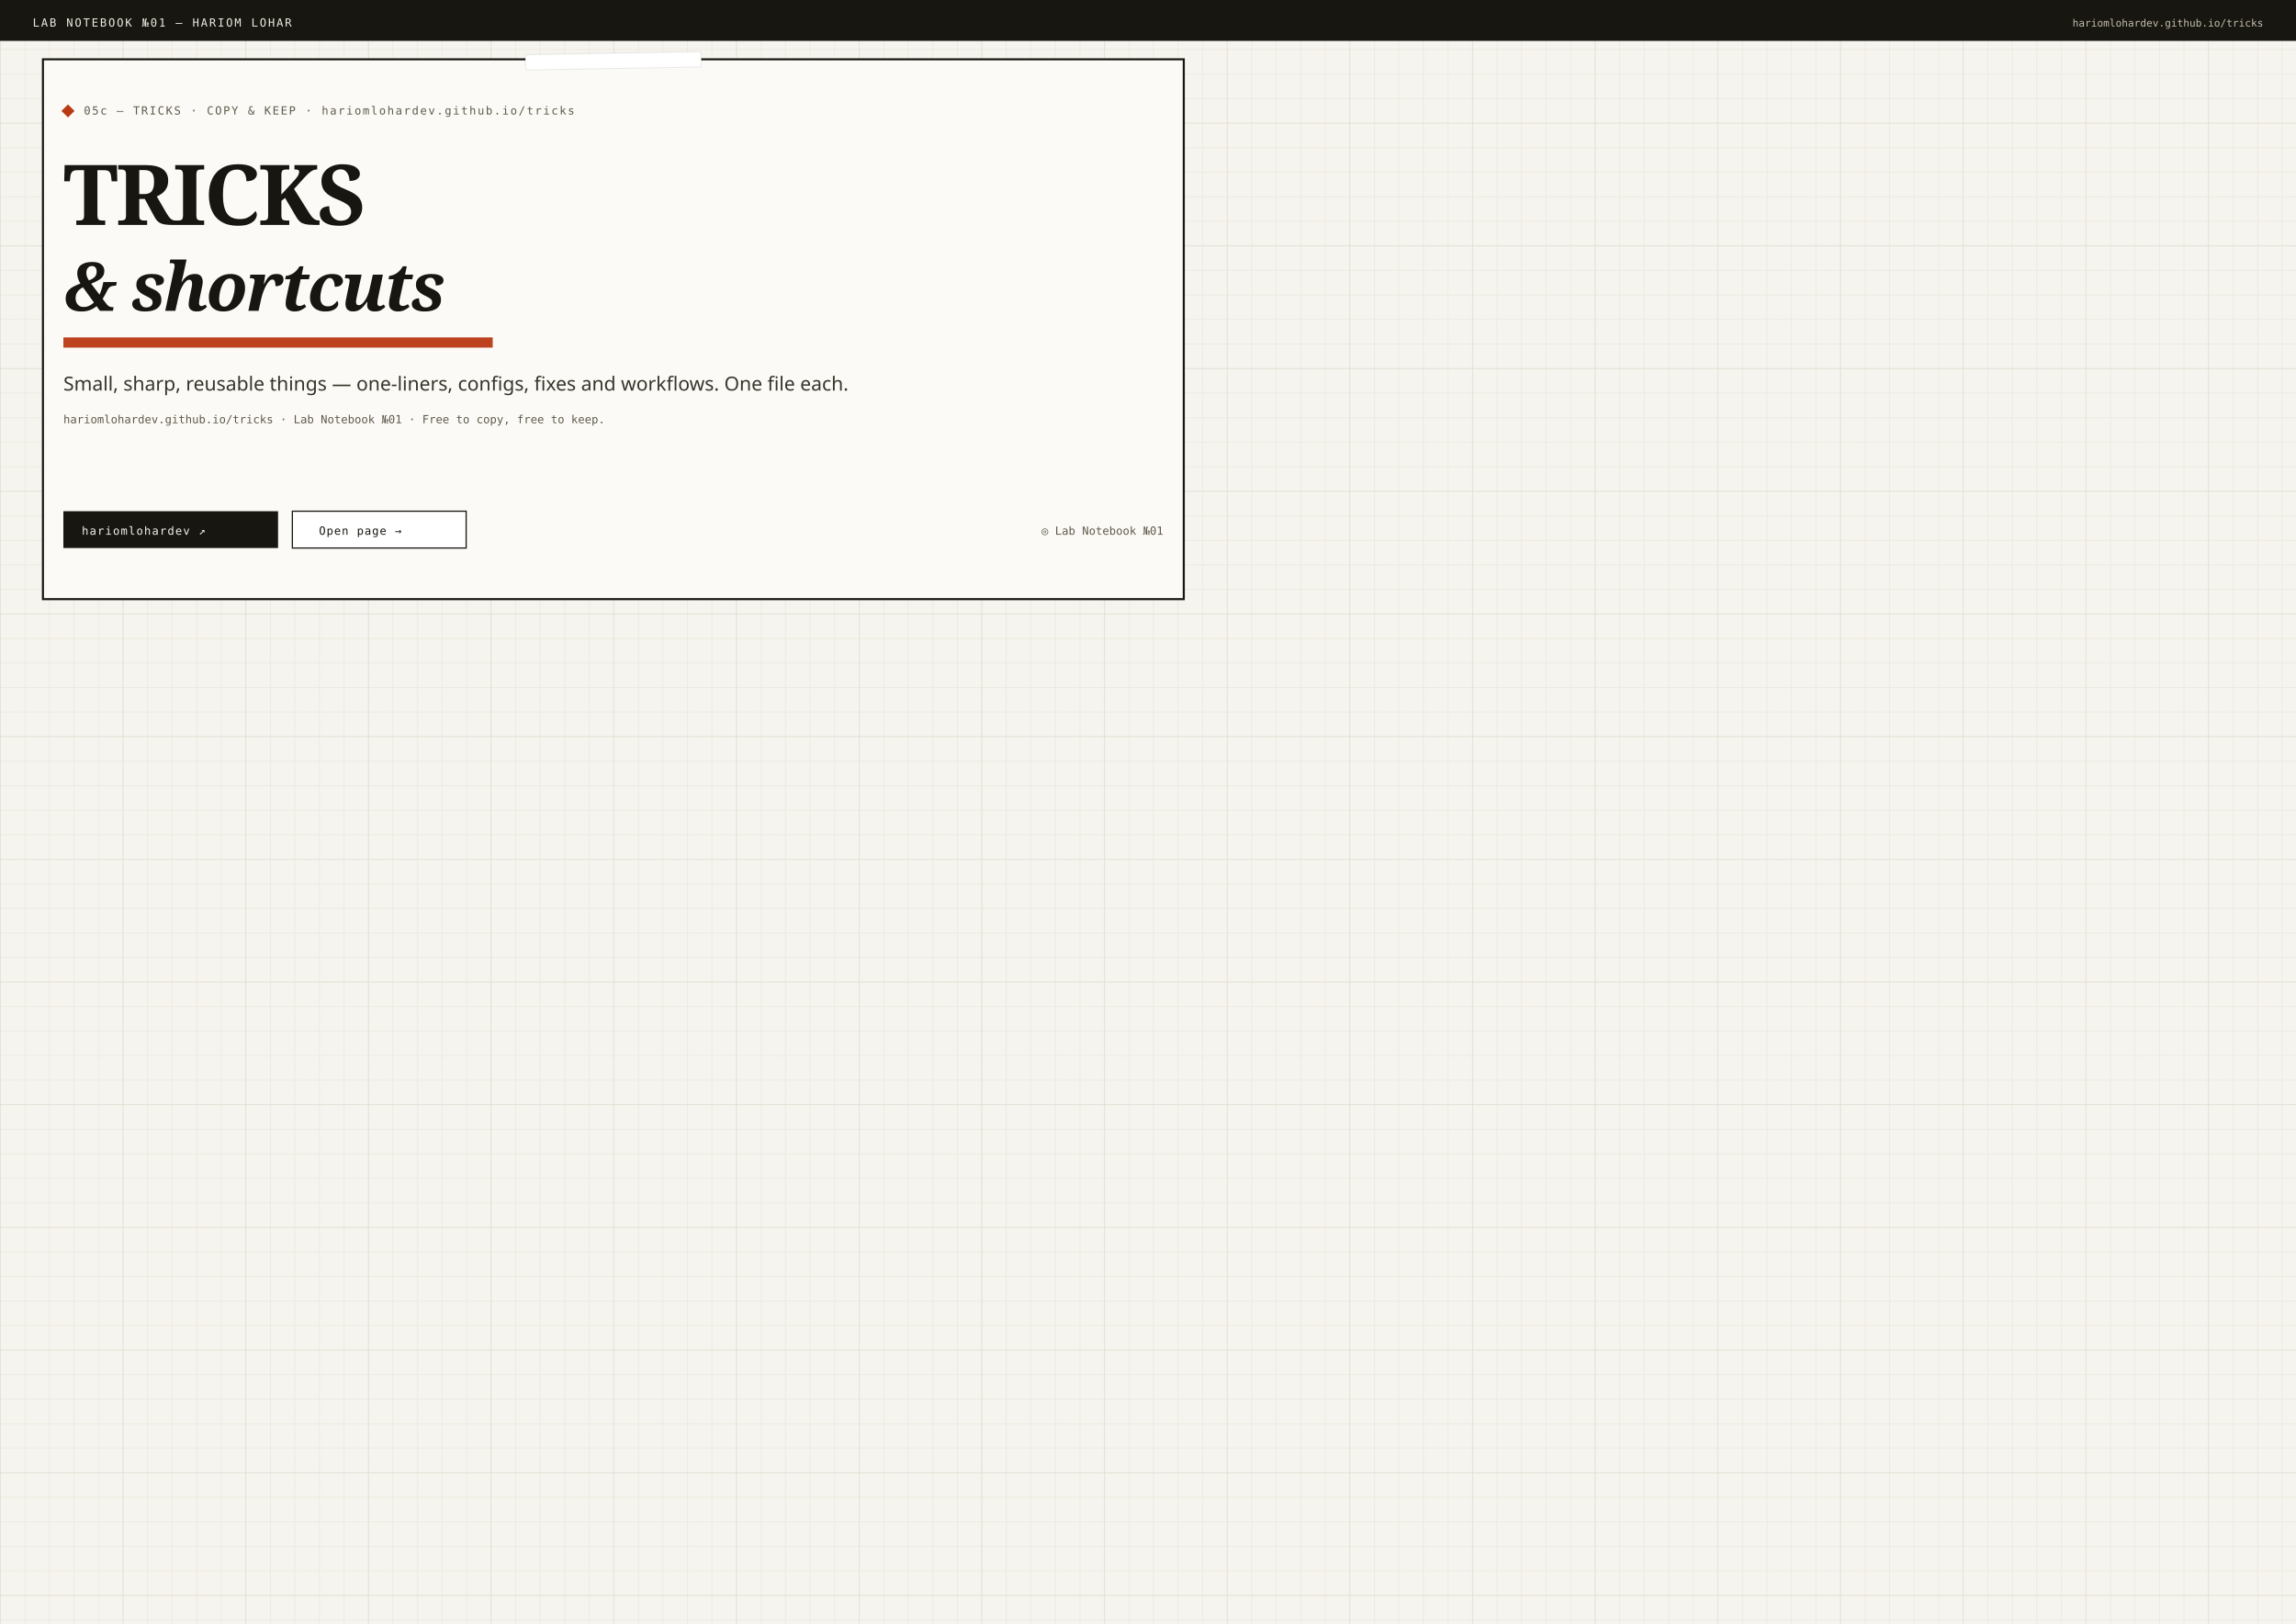
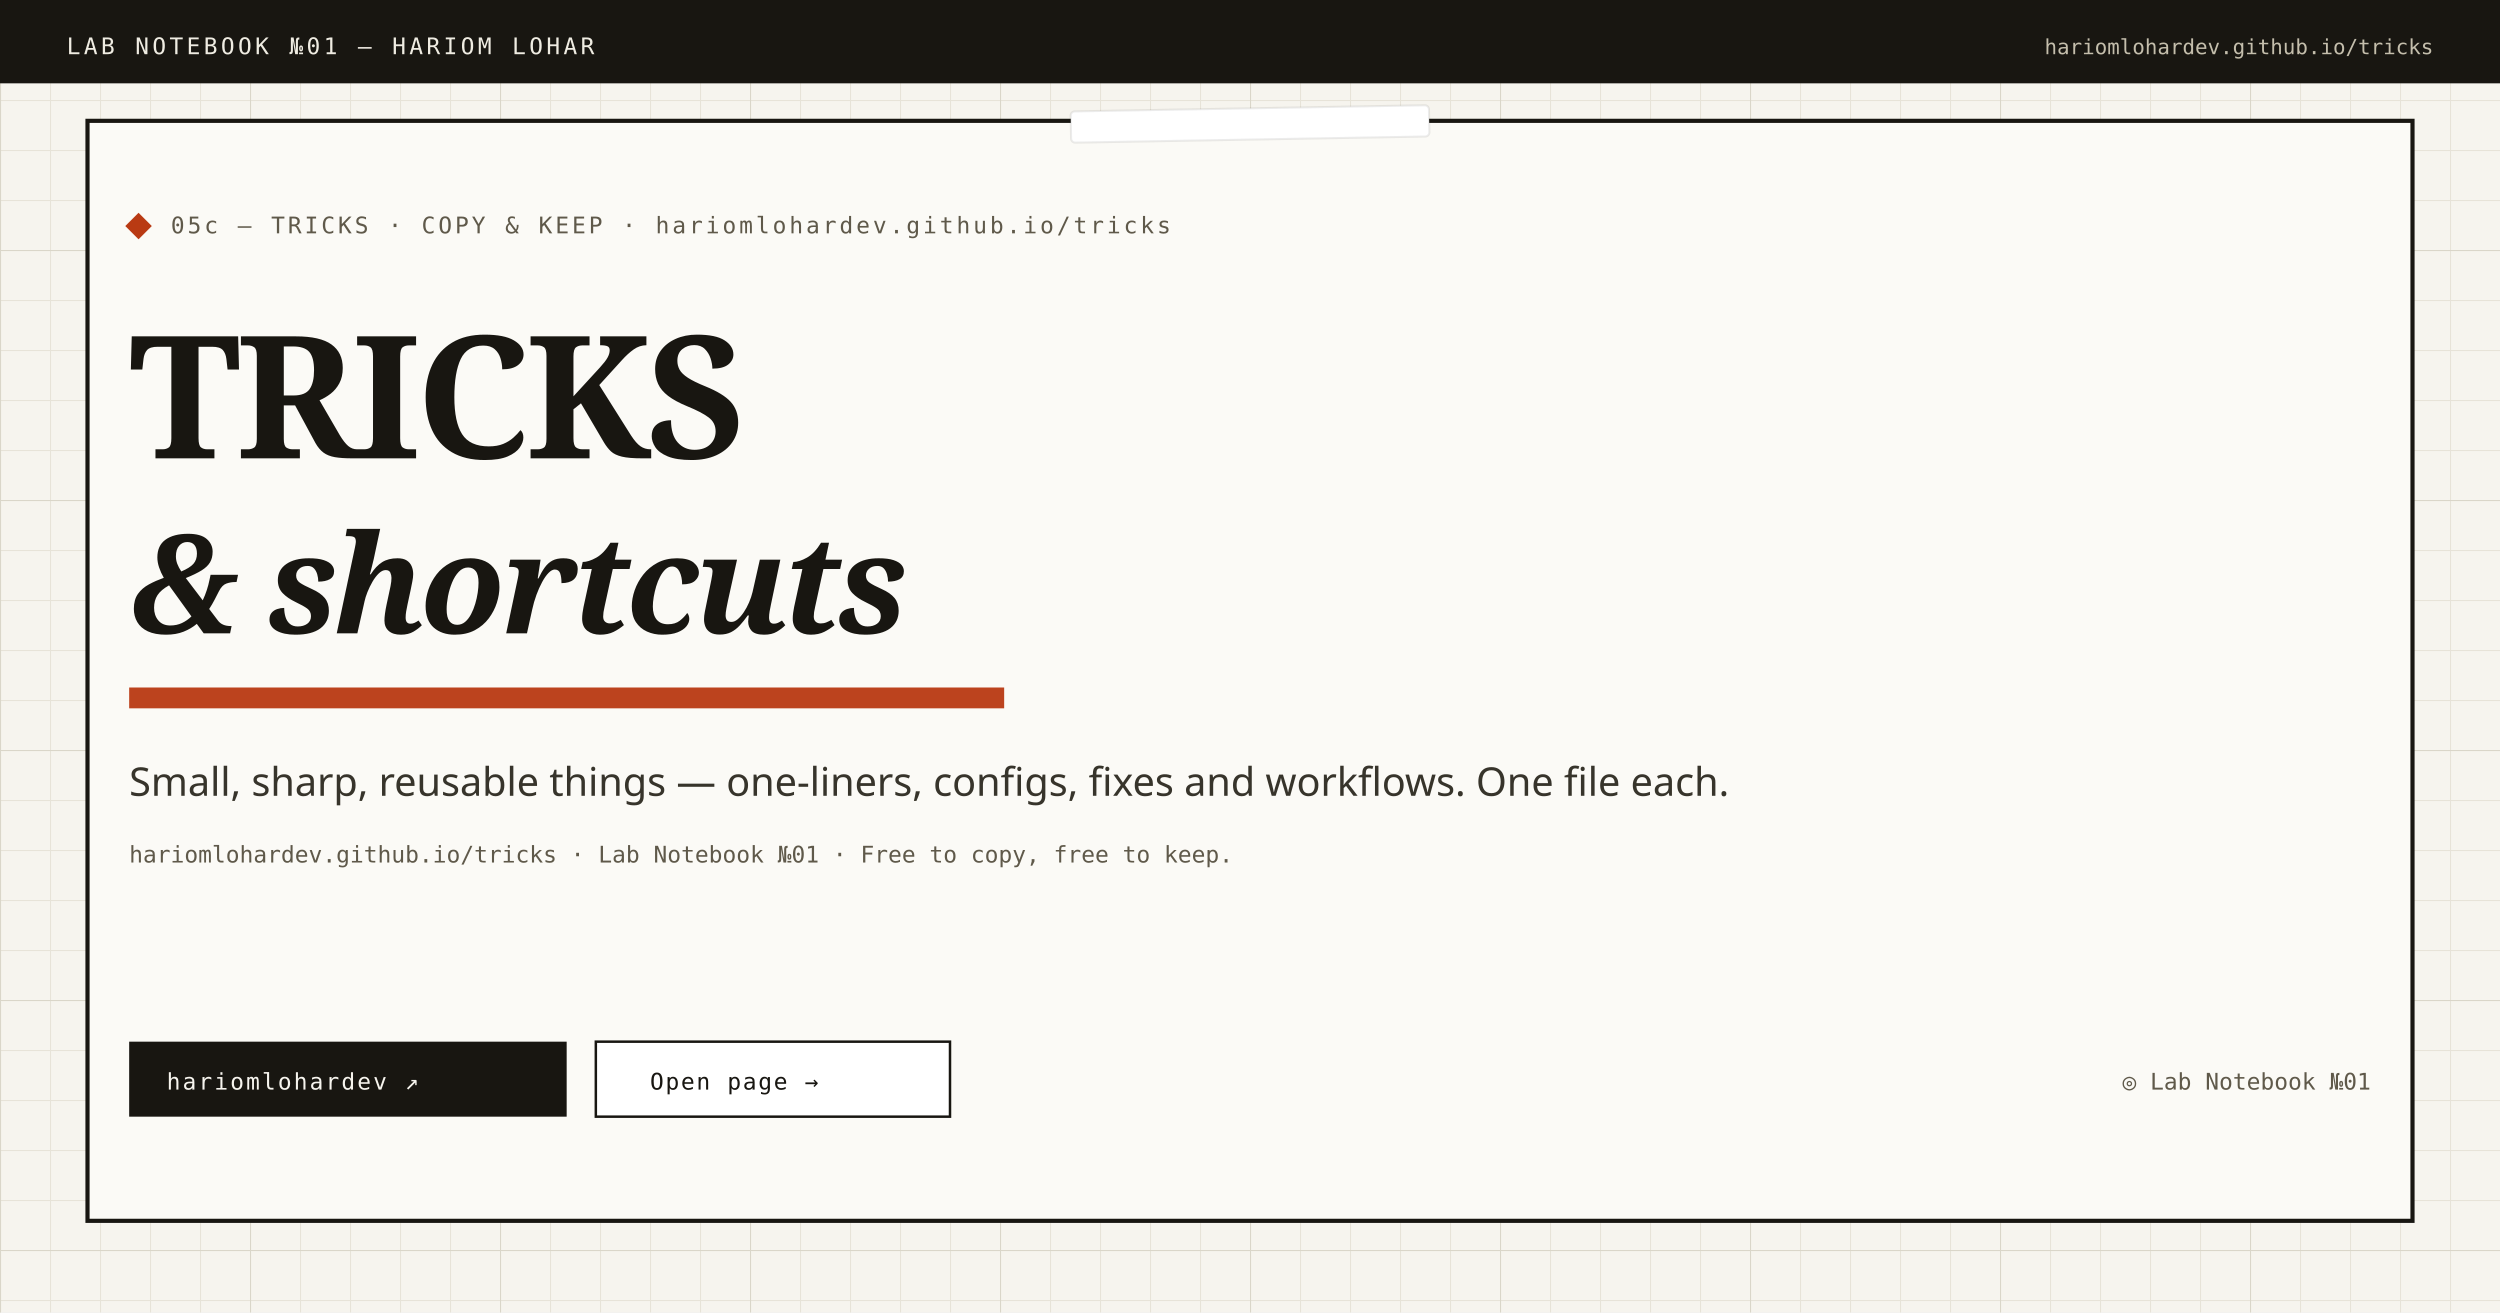
- <svg xmlns="http://www.w3.org/2000/svg" width="2246" height="1588" viewBox="0 0 2246 1588" role="img" aria-label="Tricks — Hariom Lohar — small, sharp, reusable notes from the lab notebook">
-   <rect width="2246" height="1588" fill="#F6F4EE" />
+ <svg xmlns="http://www.w3.org/2000/svg" width="1200" height="630" viewBox="0 0 1200 630" role="img" aria-label="Tricks — Hariom Lohar — small, sharp, reusable notes from the lab notebook">
+   <rect width="1200" height="630" fill="#F6F4EE" />
  <defs>
    <pattern id="g" width="24" height="24" patternUnits="userSpaceOnUse">
      <path d="M24 0 H0 V24" fill="none" stroke="#DAD5C6" stroke-width="1" opacity="0.55" />
    </pattern>
    <pattern id="g2" width="120" height="120" patternUnits="userSpaceOnUse">
      <path d="M120 0 H0 V120" fill="none" stroke="#C4BEAC" stroke-width="1" opacity="0.35" />
    </pattern>
  </defs>
-   <rect width="2246" height="1588" fill="url(#g)" />
-   <rect width="2246" height="1588" fill="url(#g2)" />
-   <rect x="0" y="0" width="2246" height="8" fill="#B93A13" />
-   <rect x="0" y="8" width="2246" height="1" fill="#181611" opacity="0.12" />
-   <rect x="0" y="0" width="2246" height="40" fill="#181611" />
+   <rect width="1200" height="630" fill="url(#g)" />
+   <rect width="1200" height="630" fill="url(#g2)" />
+   <rect x="0" y="0" width="1200" height="8" fill="#B93A13" />
+   <rect x="0" y="8" width="1200" height="1" fill="#181611" opacity="0.12" />
+   <rect x="0" y="0" width="1200" height="40" fill="#181611" />
  <text x="32" y="26" fill="#EFECE2" font-family="'Space Mono',ui-monospace,monospace" font-size="11" letter-spacing="1.6">LAB NOTEBOOK №01 — HARIOM LOHAR</text>
-   <text x="2214" y="26" fill="#C4BEAC" font-family="'Space Mono',ui-monospace,monospace" font-size="10" text-anchor="end">hariomlohardev.github.io/tricks</text>
+   <text x="1168" y="26" fill="#C4BEAC" font-family="'Space Mono',ui-monospace,monospace" font-size="10" text-anchor="end">hariomlohardev.github.io/tricks</text>
  <rect x="42" y="58" width="1116" height="528" rx="0" fill="#FBFAF6" stroke="#181611" stroke-width="2" />
  <rect x="514" y="52" width="172" height="15" rx="2" fill="#FFFFFF" stroke="rgba(24,22,17,0.08)" transform="rotate(-1 600 59)" />
  <rect x="62" y="104" width="9" height="9" fill="#B93A13" transform="rotate(45 66.5 108.5)" />
  <text x="82" y="112" fill="#5F594A" font-family="'Space Mono',ui-monospace,monospace" font-size="11" letter-spacing="1.4">05c — TRICKS · COPY &amp; KEEP · hariomlohardev.github.io/tricks</text>
  <text x="62" y="220" fill="#181611" font-family="'Fraunces',Georgia,serif" font-size="82" font-weight="600" letter-spacing="-2.2">TRICKS</text>
  <text x="62" y="304" fill="#181611" font-family="'Fraunces',Georgia,serif" font-size="66" font-weight="600" font-style="italic" letter-spacing="-1.9">&amp; shortcuts</text>
  <rect x="62" y="330" width="420" height="10" fill="#B93A13" opacity="0.95" />
  <text x="62" y="382" fill="#37342B" font-family="'Archivo',system-ui,sans-serif" font-size="19" letter-spacing="0">Small, sharp, reusable things — one-liners, configs, fixes and workflows. One file each.</text>
  <text x="62" y="414" fill="#5F594A" font-family="'Space Mono',ui-monospace,monospace" font-size="11">hariomlohardev.github.io/tricks · Lab Notebook №01 · Free to copy, free to keep.</text>
  <g transform="translate(62 500)">
    <rect width="210" height="36" fill="#181611" />
    <text x="18" y="23" fill="#F6F4EE" font-family="'Space Mono',ui-monospace,monospace" font-size="11" letter-spacing="1">hariomlohardev ↗</text>
    <rect x="224" width="170" height="36" fill="#FFFFFF" stroke="#181611" stroke-width="1.2" />
    <text x="250" y="23" fill="#181611" font-family="'Space Mono',ui-monospace,monospace" font-size="11" letter-spacing="0.8">Open page →</text>
  </g>
  <text x="1138" y="523" fill="#5F594A" font-family="'Space Mono',ui-monospace,monospace" font-size="11" text-anchor="end">◎ Lab Notebook №01</text>
</svg>
